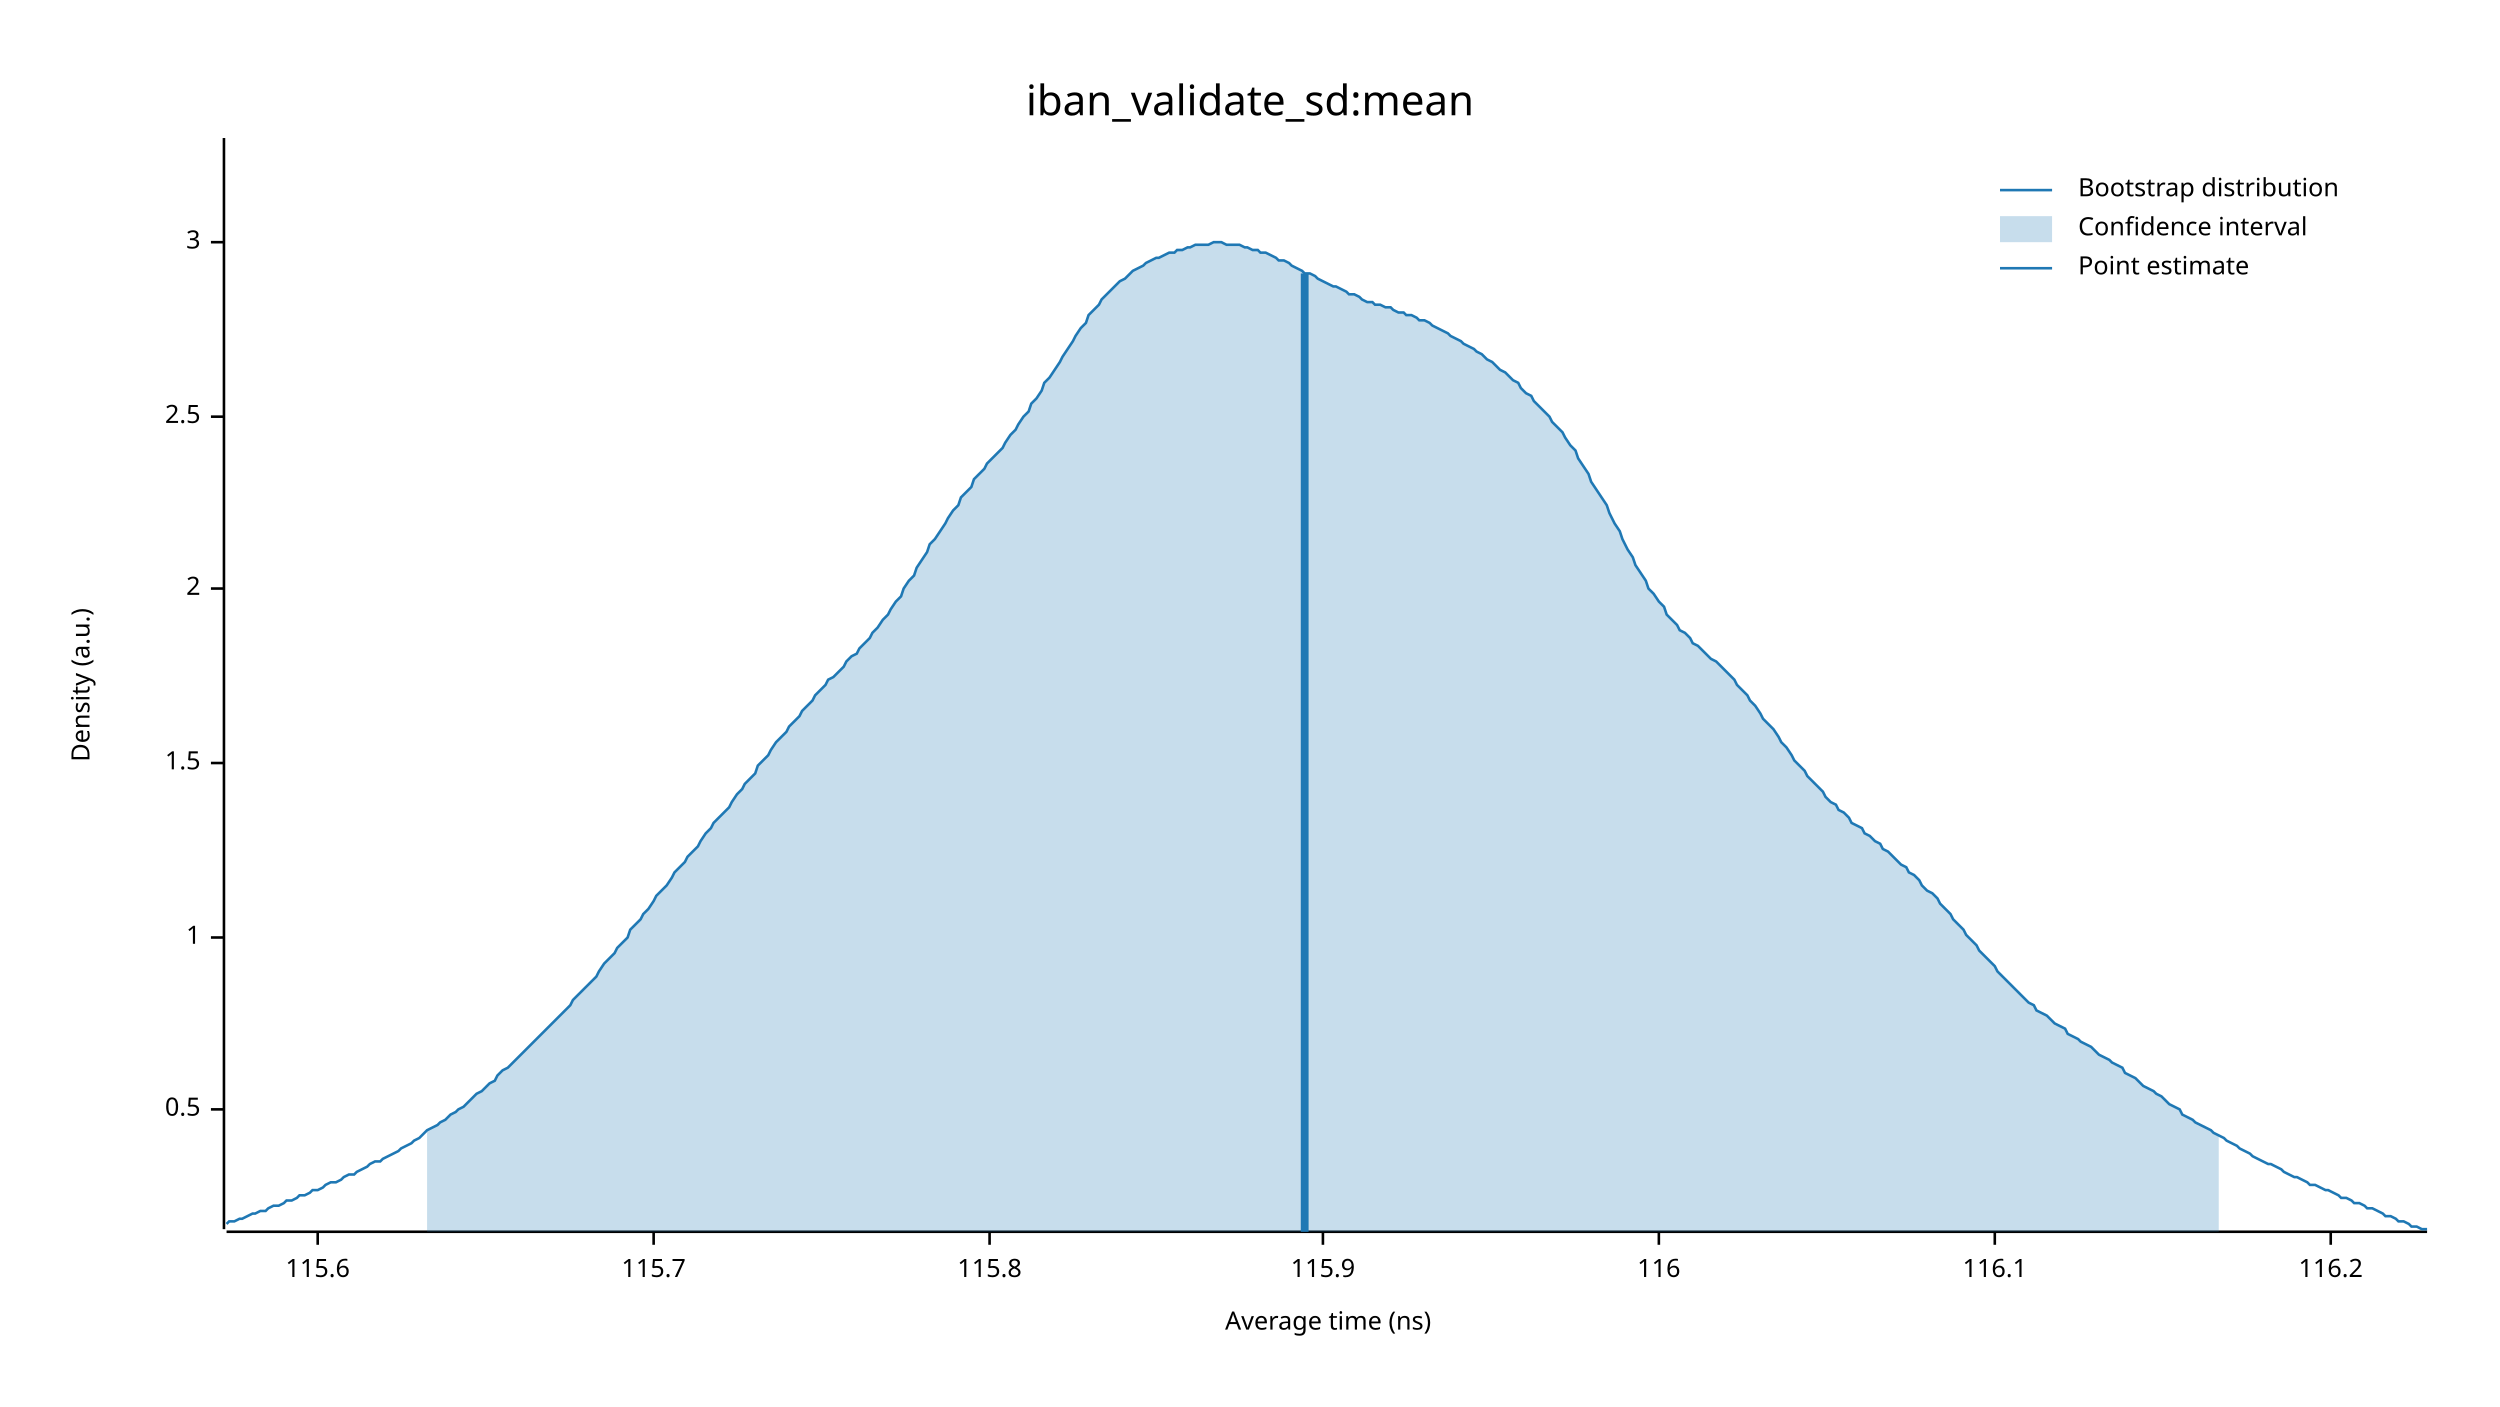
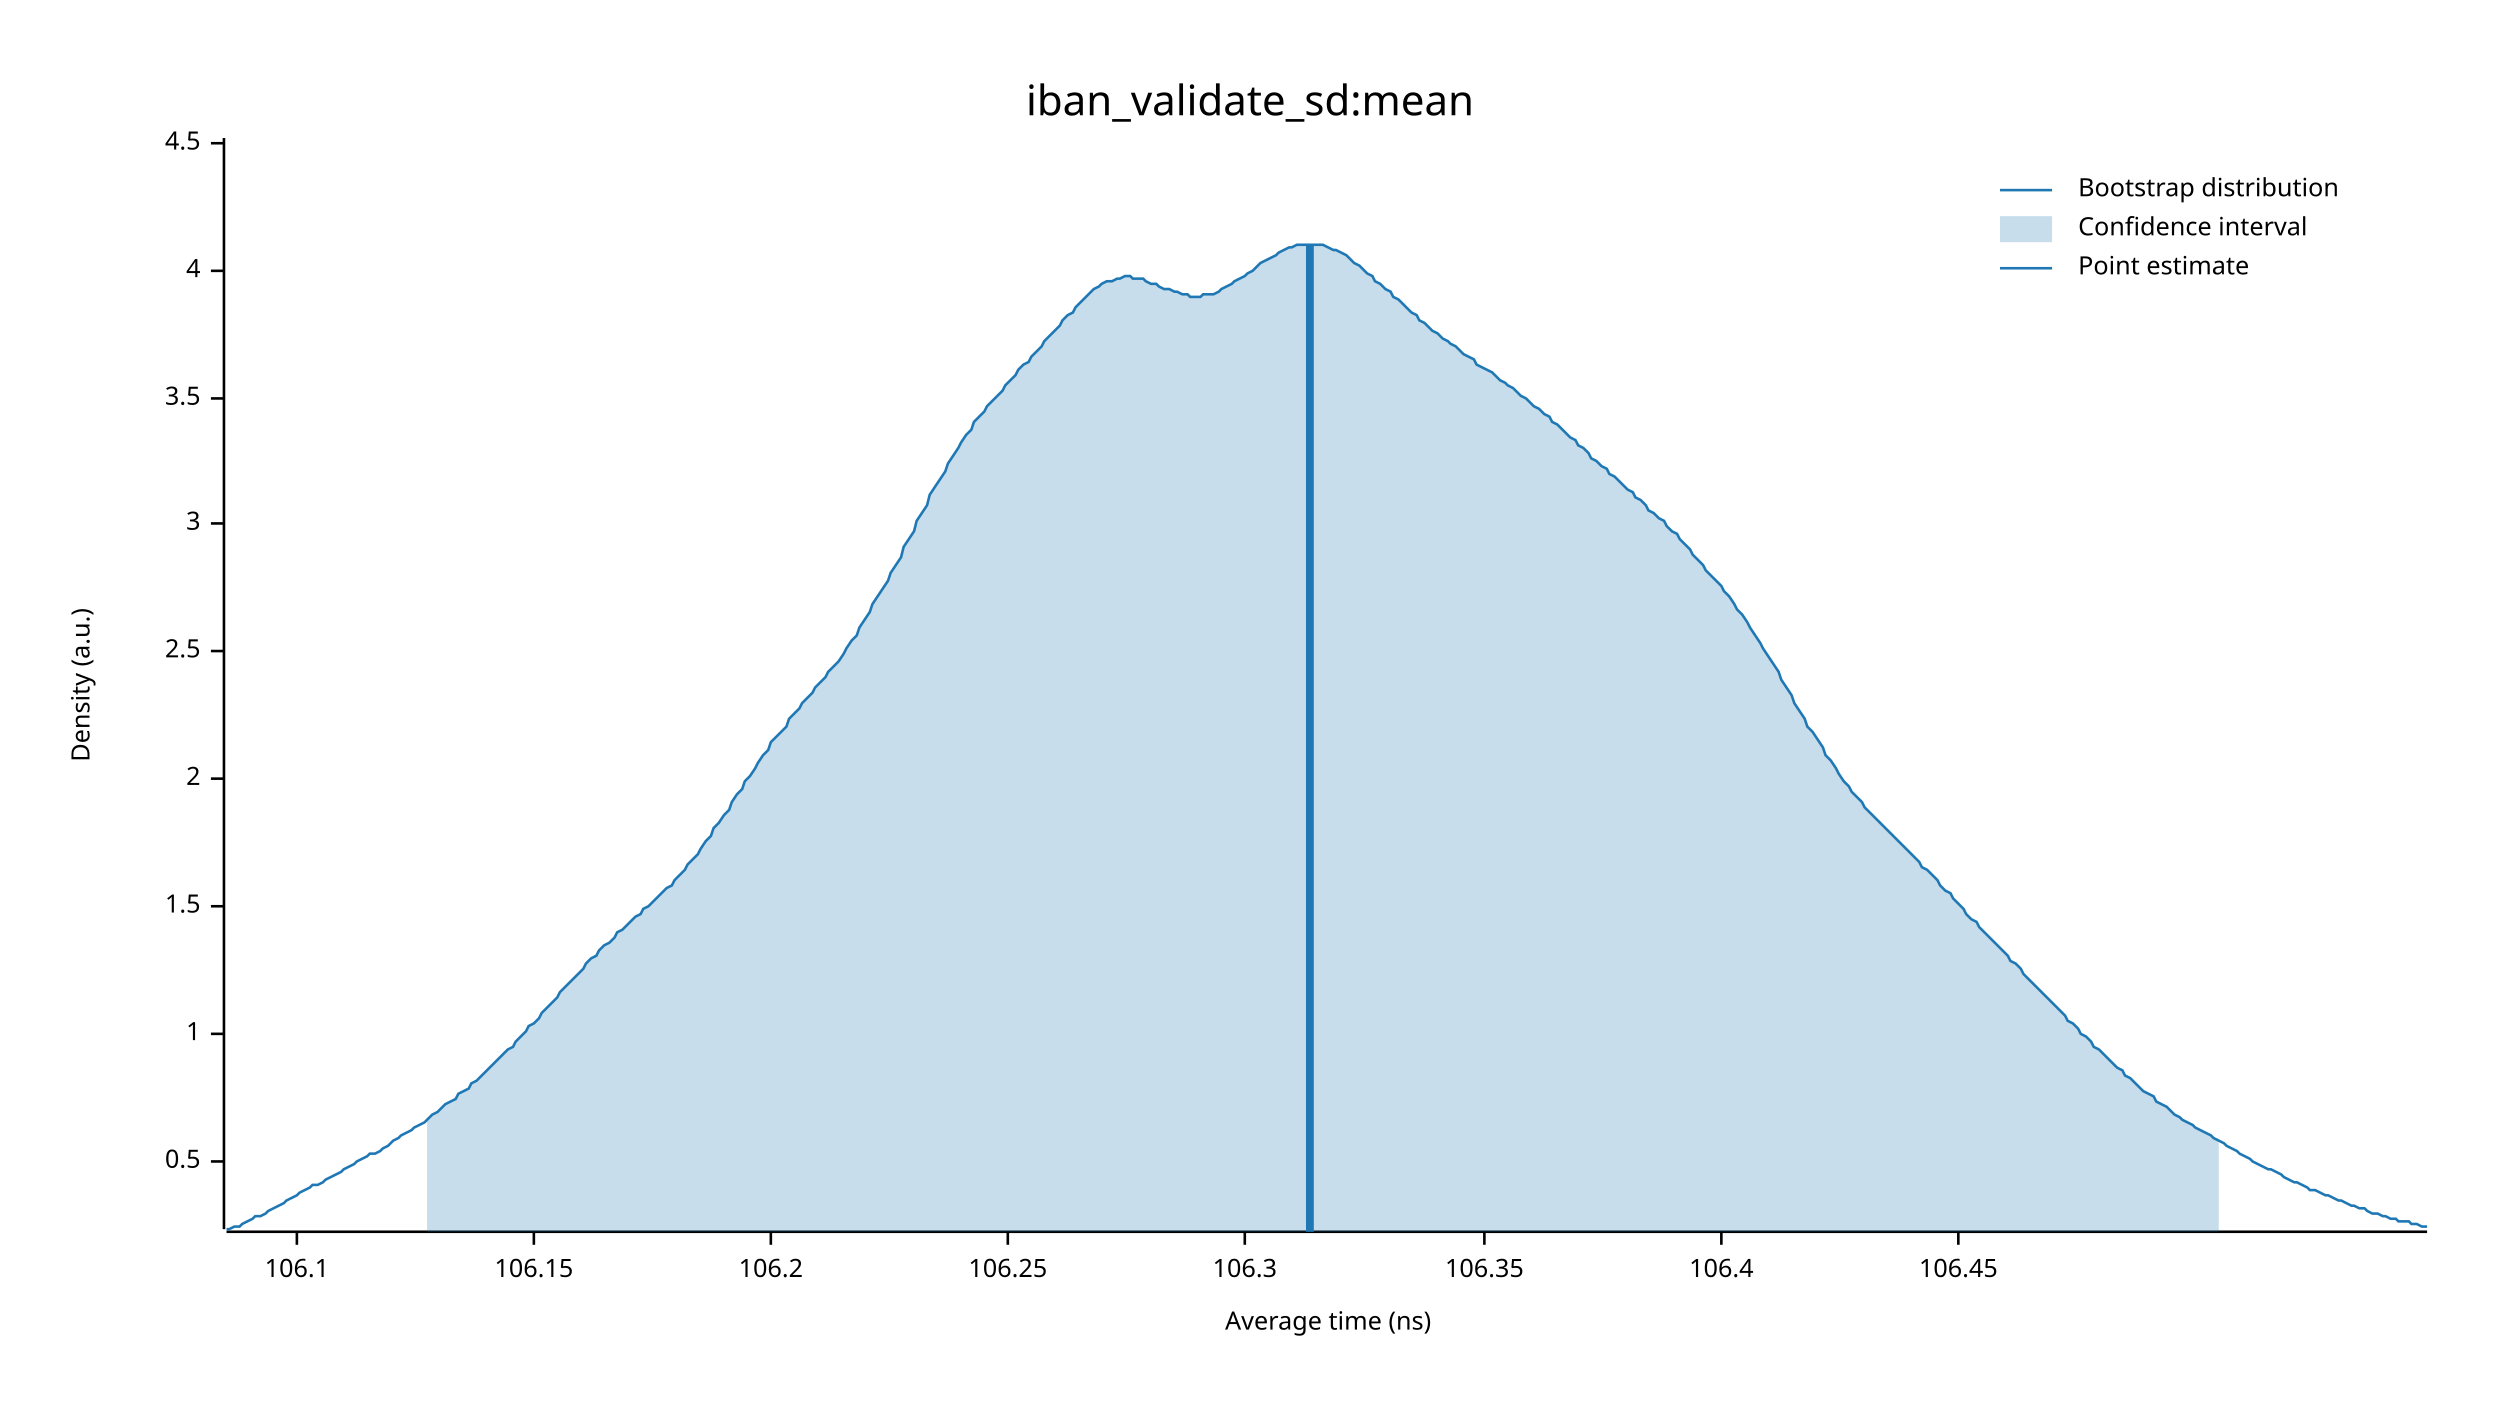
<svg xmlns="http://www.w3.org/2000/svg" width="960" height="540" viewBox="0 0 960 540">
  <text x="480" y="32" dy="0.76em" text-anchor="middle" font-family="sans-serif" font-size="16.129" opacity="1" fill="#000000">
iban_validate_sd:mean
</text>
  <text x="27" y="263" dy="0.76em" text-anchor="middle" font-family="sans-serif" font-size="9.677" opacity="1" fill="#000000" transform="rotate(270, 27, 263)">
Density (a.u.)
</text>
  <text x="510" y="513" dy="-0.5ex" text-anchor="middle" font-family="sans-serif" font-size="9.677" opacity="1" fill="#000000">
Average time (ns)
</text>
  <polyline fill="none" opacity="1" stroke="#000000" stroke-width="1" points="86,53 86,472 " />
-   <text x="77" y="426" dy="0.5ex" text-anchor="end" font-family="sans-serif" font-size="9.677" opacity="1" fill="#000000">
+   <text x="77" y="446" dy="0.5ex" text-anchor="end" font-family="sans-serif" font-size="9.677" opacity="1" fill="#000000">
0.5
</text>
-   <polyline fill="none" opacity="1" stroke="#000000" stroke-width="1" points="81,426 86,426 " />
-   <text x="77" y="360" dy="0.5ex" text-anchor="end" font-family="sans-serif" font-size="9.677" opacity="1" fill="#000000">
+   <polyline fill="none" opacity="1" stroke="#000000" stroke-width="1" points="81,446 86,446 " />
+   <text x="77" y="397" dy="0.5ex" text-anchor="end" font-family="sans-serif" font-size="9.677" opacity="1" fill="#000000">
1
</text>
-   <polyline fill="none" opacity="1" stroke="#000000" stroke-width="1" points="81,360 86,360 " />
-   <text x="77" y="293" dy="0.5ex" text-anchor="end" font-family="sans-serif" font-size="9.677" opacity="1" fill="#000000">
+   <polyline fill="none" opacity="1" stroke="#000000" stroke-width="1" points="81,397 86,397 " />
+   <text x="77" y="348" dy="0.5ex" text-anchor="end" font-family="sans-serif" font-size="9.677" opacity="1" fill="#000000">
1.5
</text>
-   <polyline fill="none" opacity="1" stroke="#000000" stroke-width="1" points="81,293 86,293 " />
-   <text x="77" y="226" dy="0.5ex" text-anchor="end" font-family="sans-serif" font-size="9.677" opacity="1" fill="#000000">
+   <polyline fill="none" opacity="1" stroke="#000000" stroke-width="1" points="81,348 86,348 " />
+   <text x="77" y="299" dy="0.5ex" text-anchor="end" font-family="sans-serif" font-size="9.677" opacity="1" fill="#000000">
2
</text>
-   <polyline fill="none" opacity="1" stroke="#000000" stroke-width="1" points="81,226 86,226 " />
-   <text x="77" y="160" dy="0.5ex" text-anchor="end" font-family="sans-serif" font-size="9.677" opacity="1" fill="#000000">
+   <polyline fill="none" opacity="1" stroke="#000000" stroke-width="1" points="81,299 86,299 " />
+   <text x="77" y="250" dy="0.5ex" text-anchor="end" font-family="sans-serif" font-size="9.677" opacity="1" fill="#000000">
2.5
</text>
-   <polyline fill="none" opacity="1" stroke="#000000" stroke-width="1" points="81,160 86,160 " />
-   <text x="77" y="93" dy="0.5ex" text-anchor="end" font-family="sans-serif" font-size="9.677" opacity="1" fill="#000000">
+   <polyline fill="none" opacity="1" stroke="#000000" stroke-width="1" points="81,250 86,250 " />
+   <text x="77" y="201" dy="0.5ex" text-anchor="end" font-family="sans-serif" font-size="9.677" opacity="1" fill="#000000">
3
</text>
-   <polyline fill="none" opacity="1" stroke="#000000" stroke-width="1" points="81,93 86,93 " />
+   <polyline fill="none" opacity="1" stroke="#000000" stroke-width="1" points="81,201 86,201 " />
+   <text x="77" y="153" dy="0.5ex" text-anchor="end" font-family="sans-serif" font-size="9.677" opacity="1" fill="#000000">
+ 3.5
+ </text>
+   <polyline fill="none" opacity="1" stroke="#000000" stroke-width="1" points="81,153 86,153 " />
+   <text x="77" y="104" dy="0.5ex" text-anchor="end" font-family="sans-serif" font-size="9.677" opacity="1" fill="#000000">
+ 4
+ </text>
+   <polyline fill="none" opacity="1" stroke="#000000" stroke-width="1" points="81,104 86,104 " />
+   <text x="77" y="55" dy="0.5ex" text-anchor="end" font-family="sans-serif" font-size="9.677" opacity="1" fill="#000000">
+ 4.5
+ </text>
+   <polyline fill="none" opacity="1" stroke="#000000" stroke-width="1" points="81,55 86,55 " />
  <polyline fill="none" opacity="1" stroke="#000000" stroke-width="1" points="87,473 932,473 " />
-   <text x="122" y="483" dy="0.76em" text-anchor="middle" font-family="sans-serif" font-size="9.677" opacity="1" fill="#000000">
- 115.6
+   <text x="114" y="483" dy="0.76em" text-anchor="middle" font-family="sans-serif" font-size="9.677" opacity="1" fill="#000000">
+ 106.1
</text>
-   <polyline fill="none" opacity="1" stroke="#000000" stroke-width="1" points="122,473 122,478 " />
-   <text x="251" y="483" dy="0.76em" text-anchor="middle" font-family="sans-serif" font-size="9.677" opacity="1" fill="#000000">
- 115.7
+   <polyline fill="none" opacity="1" stroke="#000000" stroke-width="1" points="114,473 114,478 " />
+   <text x="205" y="483" dy="0.76em" text-anchor="middle" font-family="sans-serif" font-size="9.677" opacity="1" fill="#000000">
+ 106.15
</text>
-   <polyline fill="none" opacity="1" stroke="#000000" stroke-width="1" points="251,473 251,478 " />
-   <text x="380" y="483" dy="0.76em" text-anchor="middle" font-family="sans-serif" font-size="9.677" opacity="1" fill="#000000">
- 115.8
+   <polyline fill="none" opacity="1" stroke="#000000" stroke-width="1" points="205,473 205,478 " />
+   <text x="296" y="483" dy="0.76em" text-anchor="middle" font-family="sans-serif" font-size="9.677" opacity="1" fill="#000000">
+ 106.2
</text>
-   <polyline fill="none" opacity="1" stroke="#000000" stroke-width="1" points="380,473 380,478 " />
-   <text x="508" y="483" dy="0.76em" text-anchor="middle" font-family="sans-serif" font-size="9.677" opacity="1" fill="#000000">
- 115.9
+   <polyline fill="none" opacity="1" stroke="#000000" stroke-width="1" points="296,473 296,478 " />
+   <text x="387" y="483" dy="0.76em" text-anchor="middle" font-family="sans-serif" font-size="9.677" opacity="1" fill="#000000">
+ 106.25
</text>
-   <polyline fill="none" opacity="1" stroke="#000000" stroke-width="1" points="508,473 508,478 " />
-   <text x="637" y="483" dy="0.76em" text-anchor="middle" font-family="sans-serif" font-size="9.677" opacity="1" fill="#000000">
- 116
+   <polyline fill="none" opacity="1" stroke="#000000" stroke-width="1" points="387,473 387,478 " />
+   <text x="478" y="483" dy="0.76em" text-anchor="middle" font-family="sans-serif" font-size="9.677" opacity="1" fill="#000000">
+ 106.3
</text>
-   <polyline fill="none" opacity="1" stroke="#000000" stroke-width="1" points="637,473 637,478 " />
-   <text x="766" y="483" dy="0.76em" text-anchor="middle" font-family="sans-serif" font-size="9.677" opacity="1" fill="#000000">
- 116.1
+   <polyline fill="none" opacity="1" stroke="#000000" stroke-width="1" points="478,473 478,478 " />
+   <text x="570" y="483" dy="0.76em" text-anchor="middle" font-family="sans-serif" font-size="9.677" opacity="1" fill="#000000">
+ 106.35
</text>
-   <polyline fill="none" opacity="1" stroke="#000000" stroke-width="1" points="766,473 766,478 " />
-   <text x="895" y="483" dy="0.76em" text-anchor="middle" font-family="sans-serif" font-size="9.677" opacity="1" fill="#000000">
- 116.2
+   <polyline fill="none" opacity="1" stroke="#000000" stroke-width="1" points="570,473 570,478 " />
+   <text x="661" y="483" dy="0.76em" text-anchor="middle" font-family="sans-serif" font-size="9.677" opacity="1" fill="#000000">
+ 106.4
</text>
-   <polyline fill="none" opacity="1" stroke="#000000" stroke-width="1" points="895,473 895,478 " />
-   <polyline fill="none" opacity="1" stroke="#1F78B4" stroke-width="1" points="87,470 88,469 90,469 92,468 93,468 95,467 97,466 98,466 100,465 102,465 103,464 105,463 107,463 109,462 110,461 112,461 114,460 115,459 117,459 119,458 120,457 122,457 124,456 125,455 127,454 129,454 131,453 132,452 134,451 136,451 137,450 139,449 141,448 142,447 144,446 146,446 147,445 149,444 151,443 153,442 154,441 156,440 158,439 159,438 161,437 163,435 164,434 166,433 168,432 169,431 171,430 173,428 175,427 176,426 178,425 180,423 181,422 183,420 185,419 186,418 188,416 190,415 191,413 193,411 195,410 197,408 198,407 200,405 202,403 203,402 205,400 207,398 208,397 210,395 212,393 214,391 215,390 217,388 219,386 220,384 222,382 224,380 225,379 227,377 229,375 230,373 232,370 234,368 236,366 237,364 239,362 241,360 242,357 244,355 246,353 247,351 249,349 251,346 252,344 254,342 256,340 258,337 259,335 261,333 263,331 264,329 266,327 268,325 269,323 271,320 273,318 274,316 276,314 278,312 280,310 281,308 283,305 285,303 286,301 288,299 290,297 291,294 293,292 295,290 296,288 298,285 300,283 302,281 303,279 305,277 307,275 308,273 310,271 312,269 313,267 315,265 317,263 318,261 320,260 322,258 324,256 325,254 327,252 329,251 330,249 332,247 334,245 335,243 337,241 339,238 341,236 342,234 344,231 346,229 347,226 349,223 351,221 352,218 354,215 356,212 357,209 359,207 361,204 363,201 364,199 366,196 368,194 369,191 371,189 373,187 374,184 376,182 378,180 379,178 381,176 383,174 385,172 386,170 388,167 390,165 391,163 393,160 395,158 396,155 398,153 400,150 401,147 403,145 405,142 407,139 408,137 410,134 412,131 413,129 415,126 417,124 418,121 420,119 422,117 423,115 425,113 427,111 429,109 430,108 432,107 434,105 435,104 437,103 439,102 440,101 442,100 444,99 445,99 447,98 449,97 451,97 452,96 454,96 456,95 457,95 459,94 461,94 462,94 464,94 466,93 468,93 469,93 471,94 473,94 474,94 476,94 478,95 479,95 481,96 483,96 484,97 486,97 488,98 490,99 491,100 493,100 495,101 496,102 498,103 500,104 501,105 503,105 505,106 506,107 508,108 510,109 512,110 513,110 515,111 517,112 518,113 520,113 522,114 523,115 525,116 527,116 528,117 530,117 532,118 534,118 535,119 537,120 539,120 540,121 542,121 544,122 545,123 547,123 549,124 550,125 552,126 554,127 556,128 557,129 559,130 561,131 562,132 564,133 566,134 567,135 569,136 571,138 573,139 574,140 576,142 578,143 579,144 581,146 583,147 584,149 586,151 588,152 589,154 591,156 593,158 595,160 596,162 598,164 600,166 601,168 603,171 605,173 606,176 608,179 610,182 611,185 613,188 615,191 617,194 618,197 620,201 622,204 623,207 625,211 627,214 628,217 630,220 632,223 633,226 635,228 637,231 639,233 640,236 642,238 644,240 645,242 647,243 649,245 650,247 652,248 654,250 655,251 657,253 659,254 661,256 662,257 664,259 666,261 667,263 669,265 671,267 672,269 674,271 676,274 677,276 679,278 681,280 683,283 684,285 686,287 688,290 689,292 691,294 693,296 694,298 696,300 698,302 700,304 701,306 703,308 705,309 706,311 708,312 710,314 711,316 713,317 715,318 716,320 718,321 720,323 722,324 723,326 725,327 727,329 728,330 730,332 732,333 733,335 735,336 737,338 738,340 740,342 742,343 744,345 745,347 747,349 749,351 750,353 752,355 754,357 755,359 757,361 759,363 760,365 762,367 764,369 766,371 767,373 769,375 771,377 772,378 774,380 776,382 777,383 779,385 781,386 782,388 784,389 786,390 788,392 789,393 791,394 793,395 794,397 796,398 798,399 799,400 801,401 803,402 804,403 806,405 808,406 810,407 811,408 813,409 815,410 816,412 818,413 820,414 821,415 823,417 825,418 827,419 828,420 830,421 832,423 833,424 835,425 837,426 838,428 840,429 842,430 843,431 845,432 847,433 849,434 850,435 852,436 854,437 855,438 857,439 859,440 860,441 862,442 864,443 865,444 867,445 869,446 871,447 872,447 874,448 876,449 877,450 879,451 881,452 882,452 884,453 886,454 887,455 889,455 891,456 893,457 894,457 896,458 898,459 899,460 901,460 903,461 904,462 906,462 908,463 909,464 911,464 913,465 915,466 916,467 918,467 920,468 921,469 923,469 925,470 926,471 928,471 930,472 932,472 " />
-   <polygon opacity="0.25" fill="#1F78B4" points="164,434 166,433 168,432 169,431 171,430 173,428 175,427 176,426 178,425 180,423 181,422 183,420 185,419 186,418 188,416 190,415 191,413 193,411 195,410 197,408 198,407 200,405 202,403 203,402 205,400 207,398 208,397 210,395 212,393 214,391 215,390 217,388 219,386 220,384 222,382 224,380 225,379 227,377 229,375 230,373 232,370 234,368 236,366 237,364 239,362 241,360 242,357 244,355 246,353 247,351 249,349 251,346 252,344 254,342 256,340 258,337 259,335 261,333 263,331 264,329 266,327 268,325 269,323 271,320 273,318 274,316 276,314 278,312 280,310 281,308 283,305 285,303 286,301 288,299 290,297 291,294 293,292 295,290 296,288 298,285 300,283 302,281 303,279 305,277 307,275 308,273 310,271 312,269 313,267 315,265 317,263 318,261 320,260 322,258 324,256 325,254 327,252 329,251 330,249 332,247 334,245 335,243 337,241 339,238 341,236 342,234 344,231 346,229 347,226 349,223 351,221 352,218 354,215 356,212 357,209 359,207 361,204 363,201 364,199 366,196 368,194 369,191 371,189 373,187 374,184 376,182 378,180 379,178 381,176 383,174 385,172 386,170 388,167 390,165 391,163 393,160 395,158 396,155 398,153 400,150 401,147 403,145 405,142 407,139 408,137 410,134 412,131 413,129 415,126 417,124 418,121 420,119 422,117 423,115 425,113 427,111 429,109 430,108 432,107 434,105 435,104 437,103 439,102 440,101 442,100 444,99 445,99 447,98 449,97 451,97 452,96 454,96 456,95 457,95 459,94 461,94 462,94 464,94 466,93 468,93 469,93 471,94 473,94 474,94 476,94 478,95 479,95 481,96 483,96 484,97 486,97 488,98 490,99 491,100 493,100 495,101 496,102 498,103 500,104 501,105 503,105 505,106 506,107 508,108 510,109 512,110 513,110 515,111 517,112 518,113 520,113 522,114 523,115 525,116 527,116 528,117 530,117 532,118 534,118 535,119 537,120 539,120 540,121 542,121 544,122 545,123 547,123 549,124 550,125 552,126 554,127 556,128 557,129 559,130 561,131 562,132 564,133 566,134 567,135 569,136 571,138 573,139 574,140 576,142 578,143 579,144 581,146 583,147 584,149 586,151 588,152 589,154 591,156 593,158 595,160 596,162 598,164 600,166 601,168 603,171 605,173 606,176 608,179 610,182 611,185 613,188 615,191 617,194 618,197 620,201 622,204 623,207 625,211 627,214 628,217 630,220 632,223 633,226 635,228 637,231 639,233 640,236 642,238 644,240 645,242 647,243 649,245 650,247 652,248 654,250 655,251 657,253 659,254 661,256 662,257 664,259 666,261 667,263 669,265 671,267 672,269 674,271 676,274 677,276 679,278 681,280 683,283 684,285 686,287 688,290 689,292 691,294 693,296 694,298 696,300 698,302 700,304 701,306 703,308 705,309 706,311 708,312 710,314 711,316 713,317 715,318 716,320 718,321 720,323 722,324 723,326 725,327 727,329 728,330 730,332 732,333 733,335 735,336 737,338 738,340 740,342 742,343 744,345 745,347 747,349 749,351 750,353 752,355 754,357 755,359 757,361 759,363 760,365 762,367 764,369 766,371 767,373 769,375 771,377 772,378 774,380 776,382 777,383 779,385 781,386 782,388 784,389 786,390 788,392 789,393 791,394 793,395 794,397 796,398 798,399 799,400 801,401 803,402 804,403 806,405 808,406 810,407 811,408 813,409 815,410 816,412 818,413 820,414 821,415 823,417 825,418 827,419 828,420 830,421 832,423 833,424 835,425 837,426 838,428 840,429 842,430 843,431 845,432 847,433 849,434 850,435 852,436 852,473 164,473 " />
-   <polyline fill="none" opacity="1" stroke="#1F78B4" stroke-width="3" points="501,473 501,105 " />
+   <polyline fill="none" opacity="1" stroke="#000000" stroke-width="1" points="661,473 661,478 " />
+   <text x="752" y="483" dy="0.76em" text-anchor="middle" font-family="sans-serif" font-size="9.677" opacity="1" fill="#000000">
+ 106.45
+ </text>
+   <polyline fill="none" opacity="1" stroke="#000000" stroke-width="1" points="752,473 752,478 " />
+   <polyline fill="none" opacity="1" stroke="#1F78B4" stroke-width="1" points="87,472 88,472 90,471 92,471 93,470 95,469 97,468 98,467 100,467 102,466 103,465 105,464 107,463 109,462 110,461 112,460 114,459 115,458 117,457 119,456 120,455 122,455 124,454 125,453 127,452 129,451 131,450 132,449 134,448 136,447 137,446 139,445 141,444 142,443 144,443 146,442 147,441 149,440 151,438 153,437 154,436 156,435 158,434 159,433 161,432 163,431 164,430 166,428 168,427 169,426 171,424 173,423 175,422 176,420 178,419 180,418 181,416 183,415 185,413 186,412 188,410 190,408 191,407 193,405 195,403 197,402 198,400 200,398 202,396 203,394 205,393 207,391 208,389 210,387 212,385 214,383 215,381 217,379 219,377 220,376 222,374 224,372 225,370 227,368 229,367 230,365 232,363 234,362 236,360 237,358 239,357 241,355 242,354 244,352 246,351 247,349 249,348 251,346 252,345 254,343 256,341 258,340 259,338 261,336 263,334 264,332 266,330 268,328 269,326 271,323 273,321 274,318 276,316 278,313 280,311 281,308 283,305 285,303 286,300 288,298 290,295 291,293 293,290 295,288 296,285 298,283 300,281 302,279 303,276 305,274 307,272 308,270 310,268 312,266 313,264 315,262 317,260 318,258 320,256 322,254 324,251 325,249 327,246 329,244 330,241 332,238 334,235 335,232 337,229 339,226 341,223 342,220 344,217 346,214 347,210 349,207 351,204 352,200 354,197 356,194 357,190 359,187 361,184 363,181 364,178 366,175 368,172 369,170 371,167 373,165 374,162 376,160 378,158 379,156 381,154 383,152 385,150 386,148 388,146 390,144 391,142 393,140 395,139 396,137 398,135 400,133 401,131 403,129 405,127 407,125 408,123 410,121 412,120 413,118 415,116 417,114 418,113 420,111 422,110 423,109 425,108 427,108 429,107 430,107 432,106 434,106 435,107 437,107 439,107 440,108 442,109 444,109 445,110 447,111 449,111 451,112 452,112 454,113 456,113 457,114 459,114 461,114 462,113 464,113 466,113 468,112 469,111 471,110 473,109 474,108 476,107 478,106 479,105 481,104 483,102 484,101 486,100 488,99 490,98 491,97 493,96 495,95 496,95 498,94 500,94 501,94 503,94 505,94 506,94 508,94 510,95 512,96 513,96 515,97 517,98 518,99 520,101 522,102 523,103 525,105 527,106 528,108 530,109 532,111 534,112 535,114 537,115 539,117 540,118 542,120 544,121 545,123 547,124 549,126 550,127 552,128 554,130 556,131 557,132 559,133 561,135 562,136 564,137 566,138 567,140 569,141 571,142 573,143 574,144 576,146 578,147 579,148 581,149 583,151 584,152 586,153 588,155 589,156 591,157 593,159 595,160 596,162 598,163 600,165 601,166 603,168 605,169 606,171 608,172 610,174 611,176 613,177 615,179 617,180 618,182 620,183 622,185 623,186 625,188 627,189 628,191 630,192 632,194 633,196 635,197 637,199 639,200 640,202 642,204 644,205 645,207 647,209 649,211 650,213 652,215 654,217 655,219 657,221 659,223 661,225 662,227 664,229 666,232 667,234 669,236 671,239 672,241 674,244 676,247 677,249 679,252 681,255 683,258 684,261 686,264 688,267 689,270 691,273 693,276 694,279 696,281 698,284 700,287 701,290 703,292 705,295 706,297 708,300 710,302 711,304 713,306 715,308 716,310 718,312 720,314 722,316 723,317 725,319 727,321 728,322 730,324 732,326 733,327 735,329 737,331 738,333 740,334 742,336 744,338 745,340 747,342 749,343 750,345 752,347 754,349 755,351 757,353 759,354 760,356 762,358 764,360 766,362 767,363 769,365 771,367 772,369 774,370 776,372 777,374 779,376 781,378 782,379 784,381 786,383 788,385 789,386 791,388 793,390 794,392 796,393 798,395 799,397 801,398 803,400 804,402 806,403 808,405 810,407 811,408 813,410 815,411 816,413 818,414 820,416 821,417 823,419 825,420 827,421 828,423 830,424 832,425 833,426 835,428 837,429 838,430 840,431 842,432 843,433 845,434 847,435 849,436 850,437 852,438 854,439 855,440 857,441 859,442 860,443 862,444 864,445 865,446 867,447 869,448 871,449 872,449 874,450 876,451 877,452 879,453 881,454 882,454 884,455 886,456 887,457 889,457 891,458 893,459 894,459 896,460 898,461 899,461 901,462 903,463 904,463 906,464 908,464 909,465 911,466 913,466 915,467 916,467 918,468 920,468 921,469 923,469 925,469 926,470 928,470 930,471 932,471 " />
+   <polygon opacity="0.25" fill="#1F78B4" points="164,430 166,428 168,427 169,426 171,424 173,423 175,422 176,420 178,419 180,418 181,416 183,415 185,413 186,412 188,410 190,408 191,407 193,405 195,403 197,402 198,400 200,398 202,396 203,394 205,393 207,391 208,389 210,387 212,385 214,383 215,381 217,379 219,377 220,376 222,374 224,372 225,370 227,368 229,367 230,365 232,363 234,362 236,360 237,358 239,357 241,355 242,354 244,352 246,351 247,349 249,348 251,346 252,345 254,343 256,341 258,340 259,338 261,336 263,334 264,332 266,330 268,328 269,326 271,323 273,321 274,318 276,316 278,313 280,311 281,308 283,305 285,303 286,300 288,298 290,295 291,293 293,290 295,288 296,285 298,283 300,281 302,279 303,276 305,274 307,272 308,270 310,268 312,266 313,264 315,262 317,260 318,258 320,256 322,254 324,251 325,249 327,246 329,244 330,241 332,238 334,235 335,232 337,229 339,226 341,223 342,220 344,217 346,214 347,210 349,207 351,204 352,200 354,197 356,194 357,190 359,187 361,184 363,181 364,178 366,175 368,172 369,170 371,167 373,165 374,162 376,160 378,158 379,156 381,154 383,152 385,150 386,148 388,146 390,144 391,142 393,140 395,139 396,137 398,135 400,133 401,131 403,129 405,127 407,125 408,123 410,121 412,120 413,118 415,116 417,114 418,113 420,111 422,110 423,109 425,108 427,108 429,107 430,107 432,106 434,106 435,107 437,107 439,107 440,108 442,109 444,109 445,110 447,111 449,111 451,112 452,112 454,113 456,113 457,114 459,114 461,114 462,113 464,113 466,113 468,112 469,111 471,110 473,109 474,108 476,107 478,106 479,105 481,104 483,102 484,101 486,100 488,99 490,98 491,97 493,96 495,95 496,95 498,94 500,94 501,94 503,94 505,94 506,94 508,94 510,95 512,96 513,96 515,97 517,98 518,99 520,101 522,102 523,103 525,105 527,106 528,108 530,109 532,111 534,112 535,114 537,115 539,117 540,118 542,120 544,121 545,123 547,124 549,126 550,127 552,128 554,130 556,131 557,132 559,133 561,135 562,136 564,137 566,138 567,140 569,141 571,142 573,143 574,144 576,146 578,147 579,148 581,149 583,151 584,152 586,153 588,155 589,156 591,157 593,159 595,160 596,162 598,163 600,165 601,166 603,168 605,169 606,171 608,172 610,174 611,176 613,177 615,179 617,180 618,182 620,183 622,185 623,186 625,188 627,189 628,191 630,192 632,194 633,196 635,197 637,199 639,200 640,202 642,204 644,205 645,207 647,209 649,211 650,213 652,215 654,217 655,219 657,221 659,223 661,225 662,227 664,229 666,232 667,234 669,236 671,239 672,241 674,244 676,247 677,249 679,252 681,255 683,258 684,261 686,264 688,267 689,270 691,273 693,276 694,279 696,281 698,284 700,287 701,290 703,292 705,295 706,297 708,300 710,302 711,304 713,306 715,308 716,310 718,312 720,314 722,316 723,317 725,319 727,321 728,322 730,324 732,326 733,327 735,329 737,331 738,333 740,334 742,336 744,338 745,340 747,342 749,343 750,345 752,347 754,349 755,351 757,353 759,354 760,356 762,358 764,360 766,362 767,363 769,365 771,367 772,369 774,370 776,372 777,374 779,376 781,378 782,379 784,381 786,383 788,385 789,386 791,388 793,390 794,392 796,393 798,395 799,397 801,398 803,400 804,402 806,403 808,405 810,407 811,408 813,410 815,411 816,413 818,414 820,416 821,417 823,419 825,420 827,421 828,423 830,424 832,425 833,426 835,428 837,429 838,430 840,431 842,432 843,433 845,434 847,435 849,436 850,437 852,438 852,473 164,473 " />
+   <polyline fill="none" opacity="1" stroke="#1F78B4" stroke-width="3" points="503,473 503,94 " />
  <text x="798" y="68" dy="0.76em" text-anchor="start" font-family="sans-serif" font-size="9.677" opacity="1" fill="#000000">
Bootstrap distribution
</text>
  <text x="798" y="83" dy="0.76em" text-anchor="start" font-family="sans-serif" font-size="9.677" opacity="1" fill="#000000">
Confidence interval
</text>
  <text x="798" y="98" dy="0.76em" text-anchor="start" font-family="sans-serif" font-size="9.677" opacity="1" fill="#000000">
Point estimate
</text>
  <polyline fill="none" opacity="1" stroke="#1F78B4" stroke-width="1" points="768,73 788,73 " />
  <rect x="768" y="83" width="20" height="10" opacity="0.25" fill="#1F78B4" stroke="none" />
  <polyline fill="none" opacity="1" stroke="#1F78B4" stroke-width="1" points="768,103 788,103 " />
</svg>
